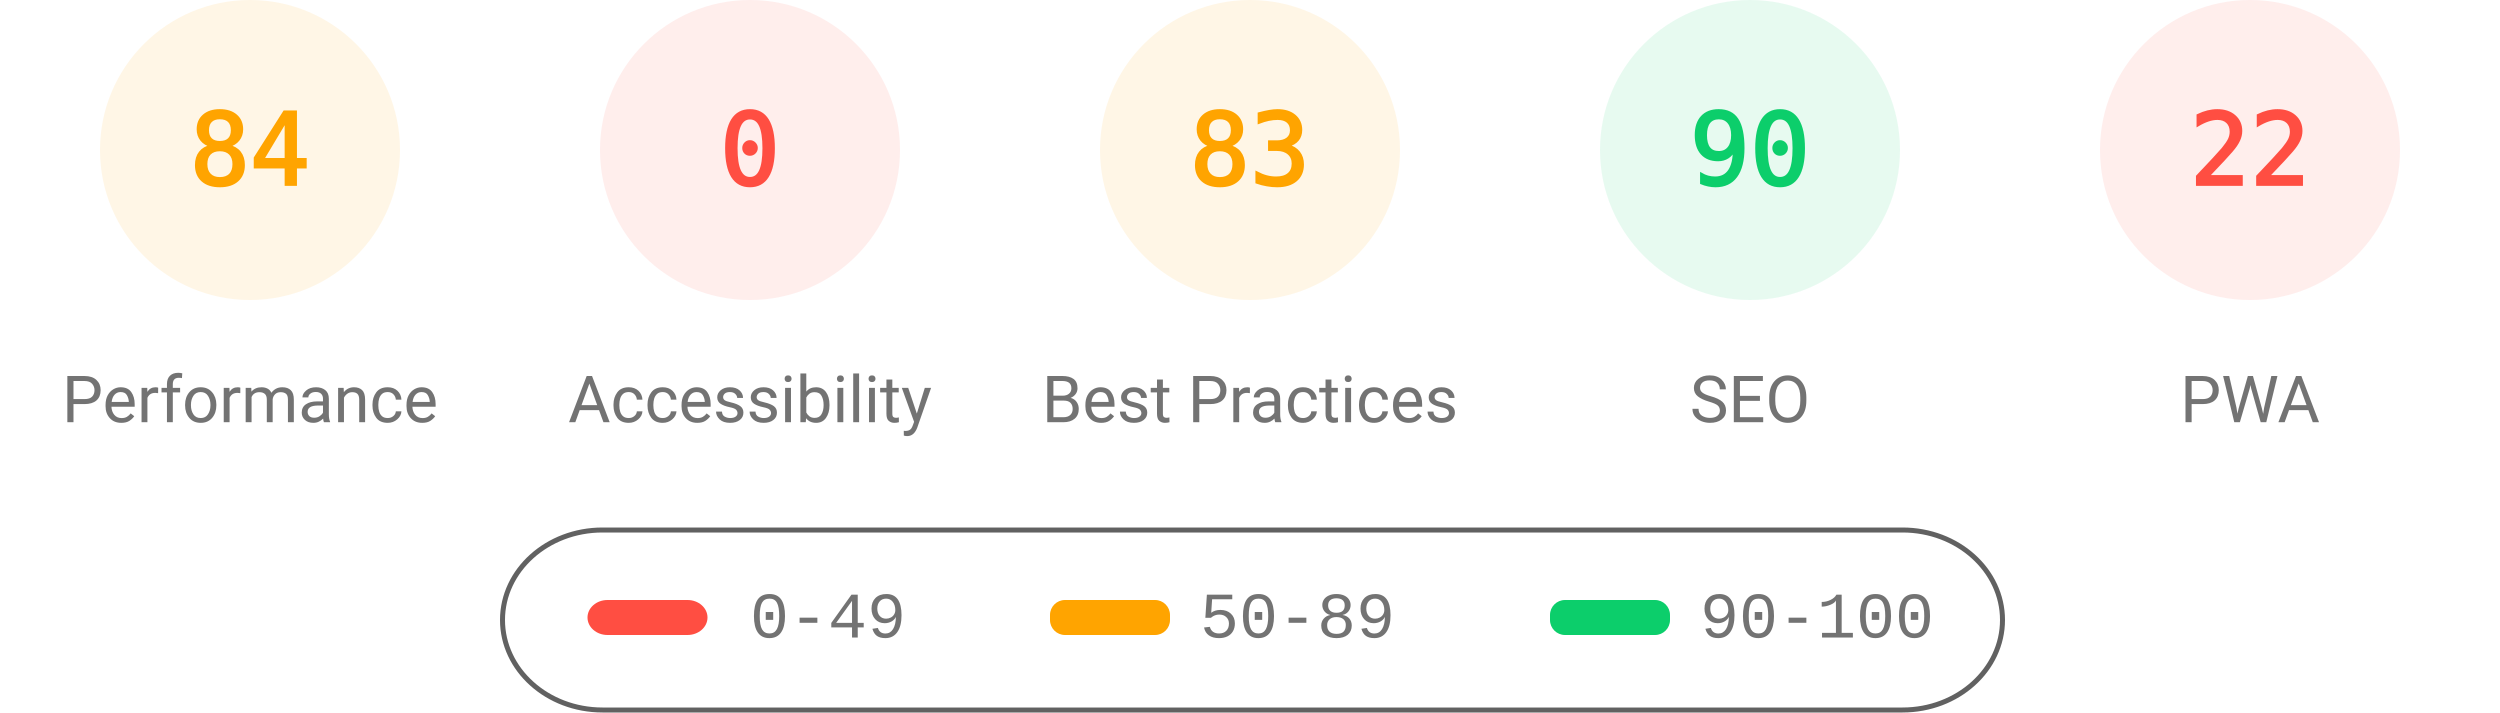
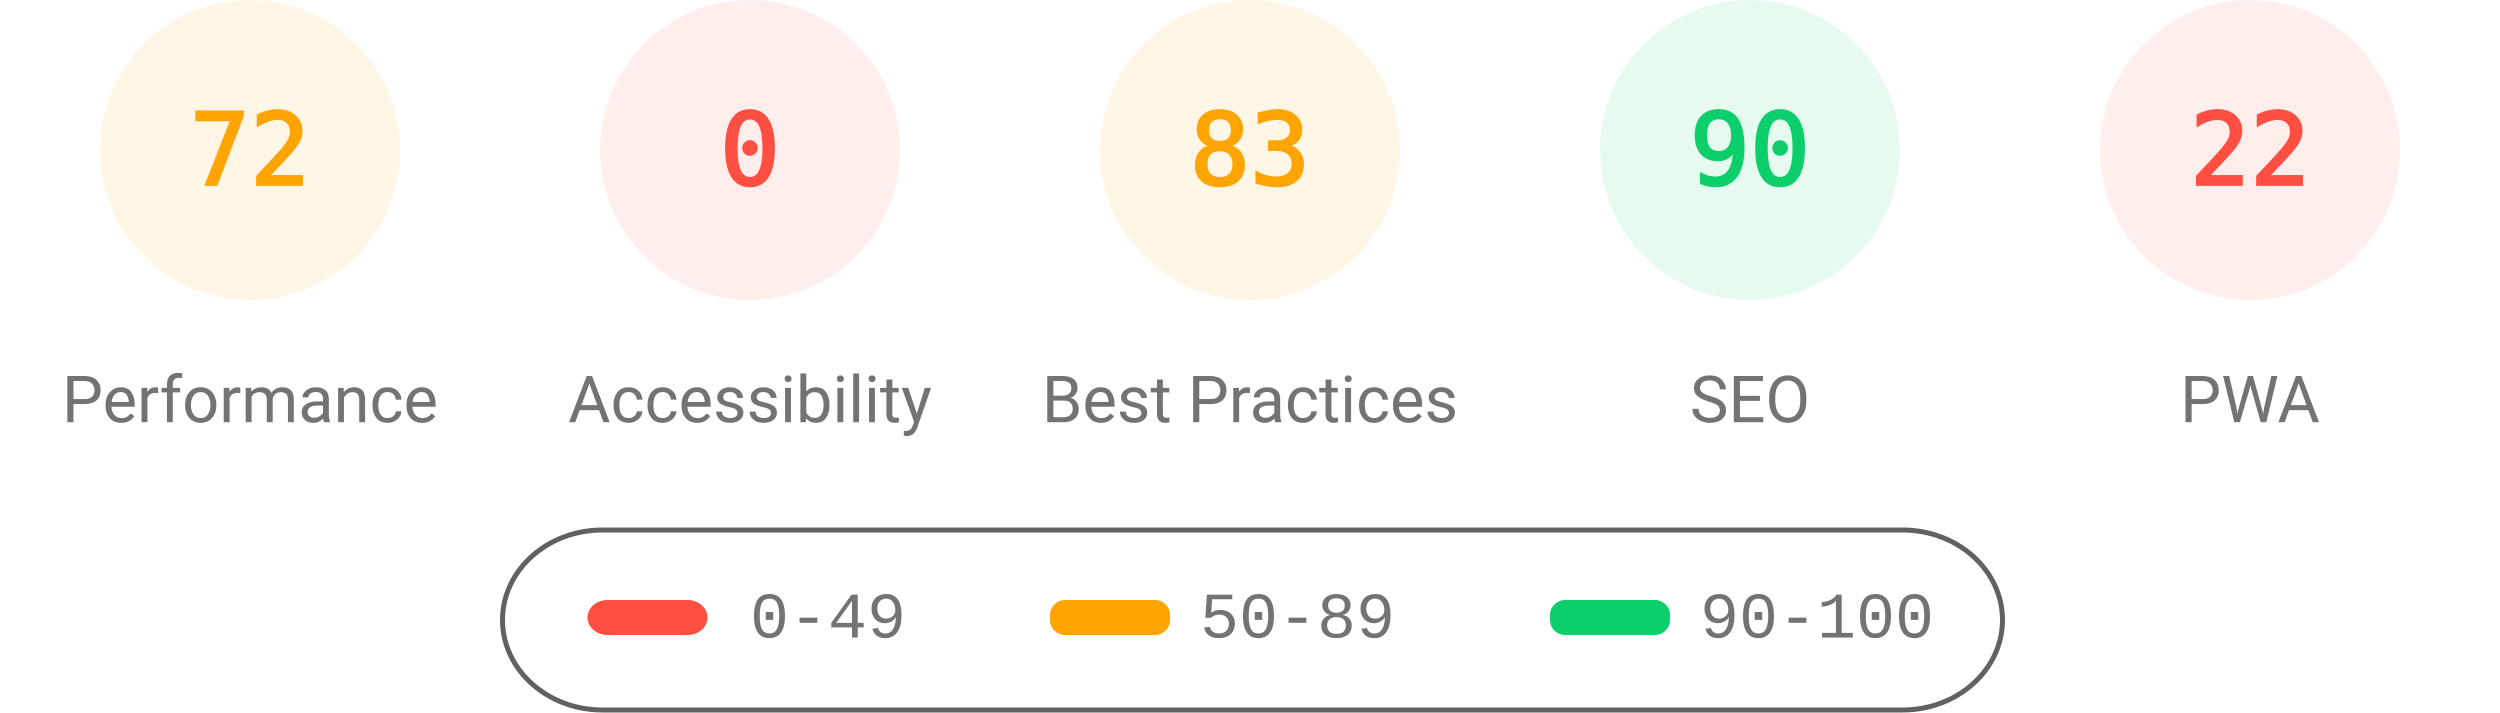
<svg xmlns="http://www.w3.org/2000/svg" fill="none" width="1000" height="285">
  <style>.gauge-base{opacity:.1}.gauge-arc{fill:none;animation-delay:250ms;stroke-linecap:round;transform:rotate(-90deg);transform-origin:100px 60px;animation:load-gauge 1s ease forwards}.guage-text{font-size:40px;font-family:monospace;text-align:center}.guage-red{color:#ff4e42;fill:#ff4e42;stroke:#ff4e42}.guage-orange{color:#ffa400;fill:#ffa400;stroke:#ffa400}.guage-green{color:#0cce6b;fill:#0cce6b;stroke:#0cce6b}.guage-undefined{color:#5c5c5c;fill:#5c5c5c;stroke:#5c5c5c}.guage-title{color:#737373;fill:#737373;stroke:none;font-size:26px;line-height:26px;font-family:Roboto,Halvetica,Arial,sans-serif}@keyframes load-gauge{from{stroke-dasharray:0 352.858}}</style>
  <svg class="guage-div guage-perf guage-orange" viewBox="0 0 200 200" width="200" height="200">
    <circle class="gauge-base" r="56" cx="100" cy="60" stroke-width="8" />
-     <circle class="gauge-arc guage-arc-1" r="56" cx="100" cy="60" stroke-width="8" style="stroke-dasharray:295.561,351.858" />
-     <text class="guage-text" x="100" y="60" alignment-baseline="central" dominant-baseline="central" text-anchor="middle">84</text>
+     <circle class="gauge-arc guage-arc-1" r="56" cx="100" cy="60" stroke-width="8" style="stroke-dasharray:253.338,351.858" />
+     <text class="guage-text" x="100" y="60" alignment-baseline="central" dominant-baseline="central" text-anchor="middle">72</text>
    <text class="guage-title" x="100" y="160" alignment-baseline="central" dominant-baseline="central" text-anchor="middle">Performance</text>
  </svg>
  <svg class="guage-div guage-acc guage-red" viewBox="0 0 200 200" width="200" height="200" x="200">
    <circle class="gauge-base" r="56" cx="100" cy="60" stroke-width="8" />
    <circle class="gauge-arc guage-arc-2" r="56" cx="100" cy="60" stroke-width="8" style="stroke-dasharray:0,351.858" />
    <text class="guage-text" x="100" y="60" alignment-baseline="central" dominant-baseline="central" text-anchor="middle">0</text>
    <text class="guage-title" x="100" y="160" alignment-baseline="central" dominant-baseline="central" text-anchor="middle">Accessibility</text>
  </svg>
  <svg class="guage-div guage-best guage-orange" viewBox="0 0 200 200" width="200" height="200" x="400">
    <circle class="gauge-base" r="56" cx="100" cy="60" stroke-width="8" />
    <circle class="gauge-arc guage-arc-3" r="56" cx="100" cy="60" stroke-width="8" style="stroke-dasharray:292.042,351.858" />
    <text class="guage-text" x="100" y="60" alignment-baseline="central" dominant-baseline="central" text-anchor="middle">83</text>
    <text class="guage-title" x="100" y="160" alignment-baseline="central" dominant-baseline="central" text-anchor="middle">Best Practices</text>
  </svg>
  <svg class="guage-div guage-seo guage-green" viewBox="0 0 200 200" width="200" height="200" x="600">
    <circle class="gauge-base" r="56" cx="100" cy="60" stroke-width="8" />
    <circle class="gauge-arc guage-arc-4" r="56" cx="100" cy="60" stroke-width="8" style="stroke-dasharray:316.672,351.858" />
    <text class="guage-text" x="100" y="60" alignment-baseline="central" dominant-baseline="central" text-anchor="middle">90</text>
    <text class="guage-title" x="100" y="160" alignment-baseline="central" dominant-baseline="central" text-anchor="middle">SEO</text>
  </svg>
  <svg class="guage-div guage-pwa guage-red" viewBox="0 0 200 200" width="200" height="200" x="800">
    <circle class="gauge-base" r="56" cx="100" cy="60" stroke-width="8" />
    <circle class="gauge-arc guage-arc-4" r="56" cx="100" cy="60" stroke-width="8" style="stroke-dasharray:77.409,351.858" />
    <text class="guage-text" x="100" y="60" alignment-baseline="central" dominant-baseline="central" text-anchor="middle">22</text>
    <text class="guage-title" x="100" y="160" alignment-baseline="central" dominant-baseline="central" text-anchor="middle">PWA</text>
  </svg>
  <svg width="604" height="76" x="200" y="210">
    <path fill="none" id="canvas_background" d="M-1-1h604v80H-1z" />
    <rect fill-opacity="0" stroke="#616161" stroke-width="2" rx="40" id="svg_2" height="72" width="600" y="2" x="1" fill="#000" />
    <rect stroke="#000" rx="8" id="svg_3" height="14" width="48" y="30" x="35" stroke-opacity="null" stroke-width="0" fill="#ff4e42" />
    <rect stroke="#000" rx="6" id="svg_4" height="14" width="48" y="30" x="220" stroke-opacity="null" stroke-width="0" fill="#ffa400" />
    <rect stroke="#000" rx="6" id="svg_5" height="14" width="48" y="30" x="420" stroke-opacity="null" stroke-width="0" fill="#0cce6b" />
    <text xml:space="preserve" text-anchor="start" font-family="'Courier New', Courier, monospace" font-size="26" id="svg_6" y="45" x="100" stroke-opacity="null" stroke-width="0" stroke="#000" fill="#737373">0-49</text>
    <text xml:space="preserve" text-anchor="start" font-family="'Courier New', Courier, monospace" font-size="26" id="svg_7" y="45" x="280" stroke-opacity="null" stroke-width="0" stroke="#000" fill="#737373">50-89</text>
    <text xml:space="preserve" text-anchor="start" font-family="'Courier New', Courier, monospace" font-size="26" id="svg_8" y="45" x="480" stroke-opacity="null" stroke-width="0" stroke="#000" fill="#737373">90-100</text>
  </svg>
</svg>
